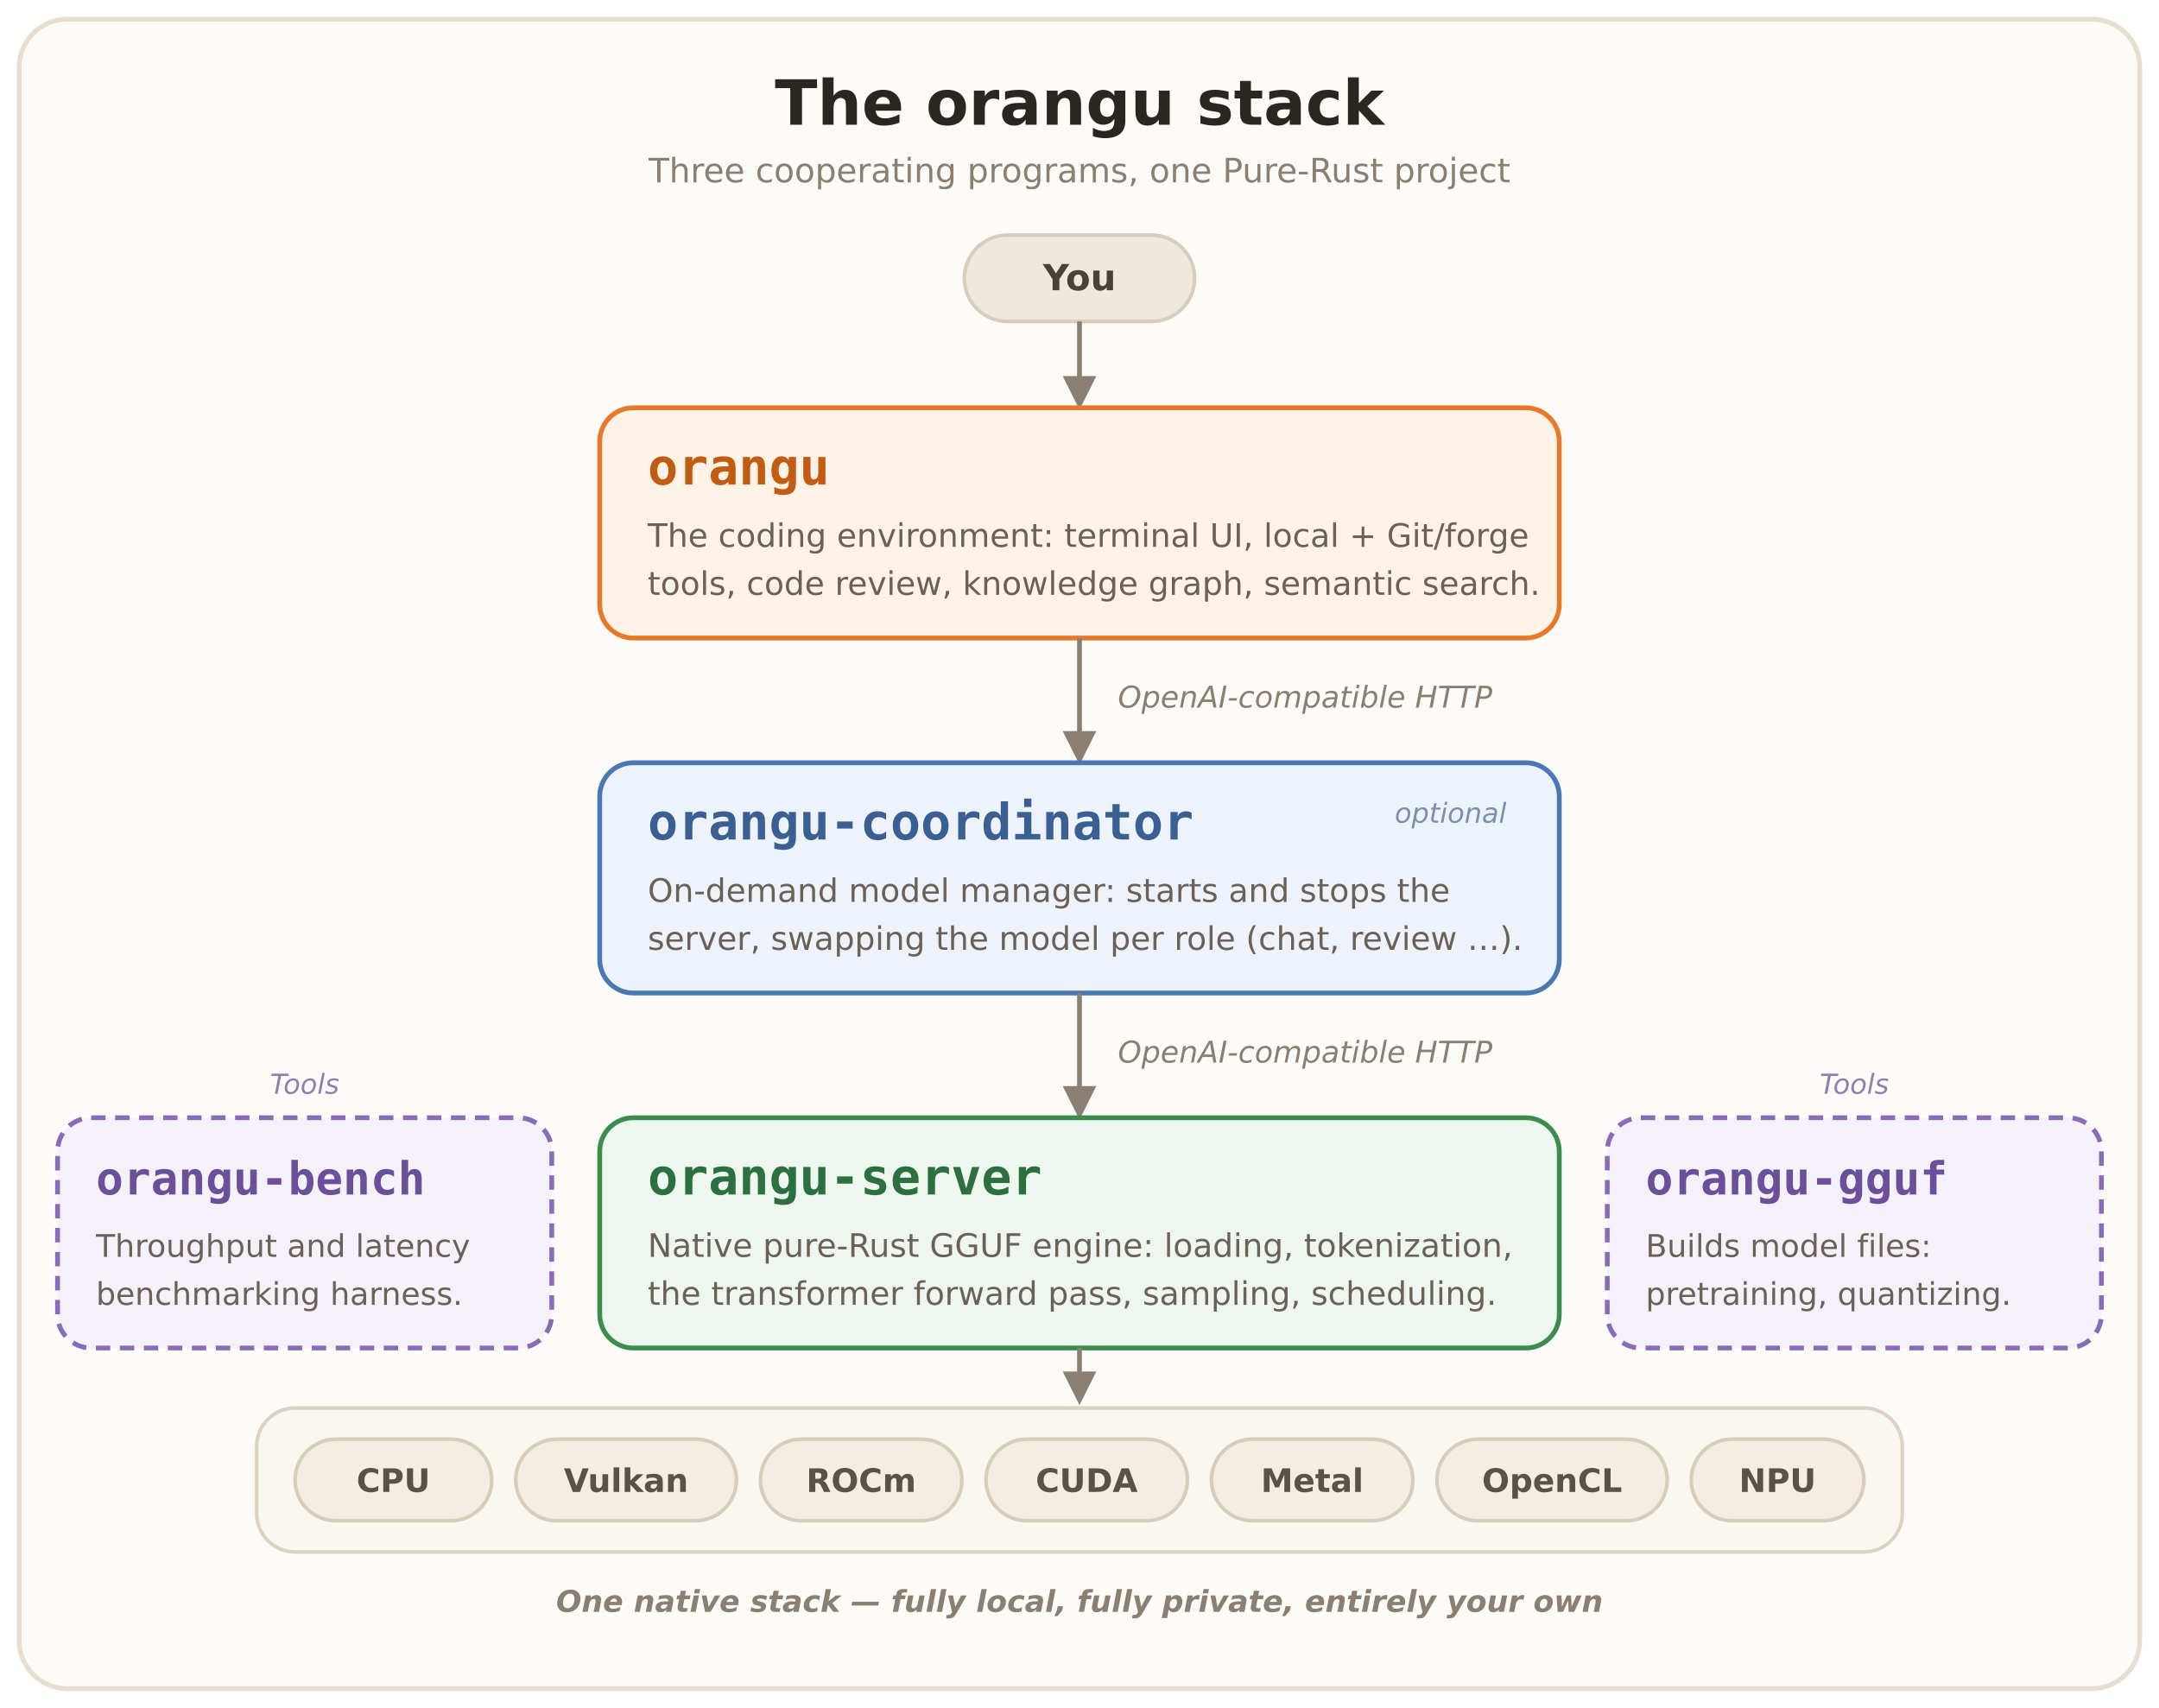
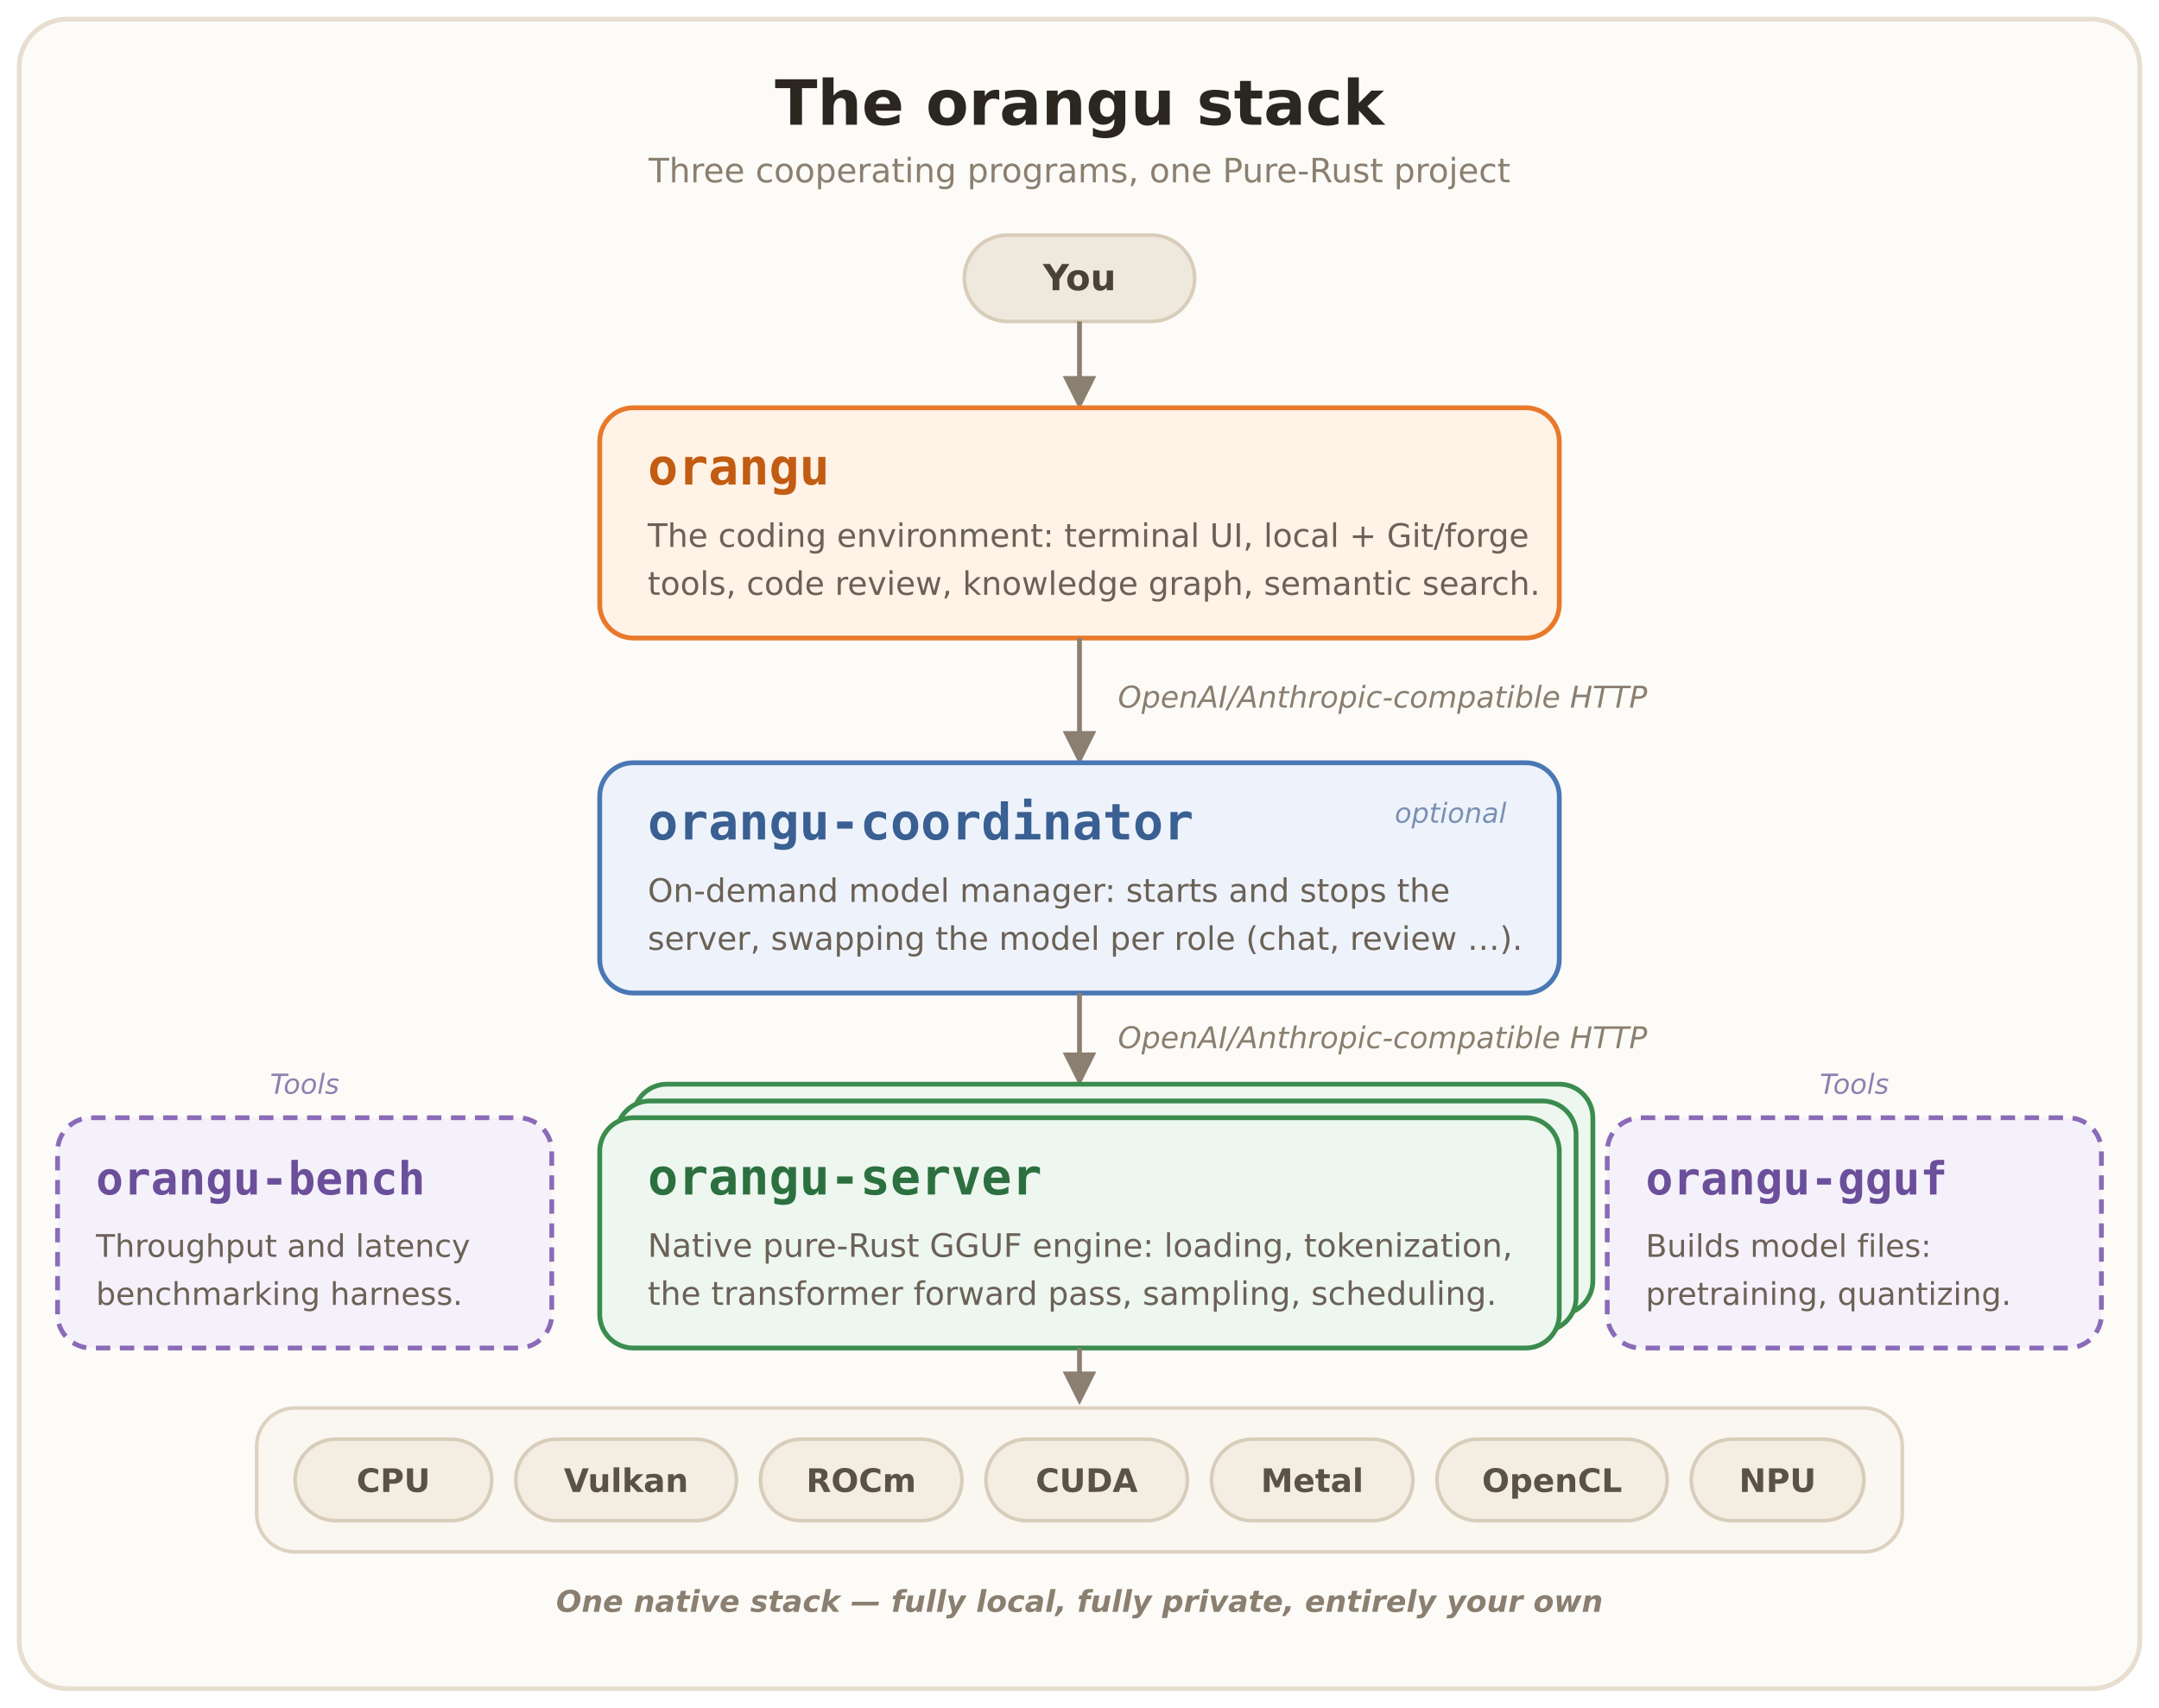
<svg xmlns="http://www.w3.org/2000/svg" viewBox="0 0 900 712" font-family="'DejaVu Sans', 'Helvetica Neue', Arial, sans-serif">
  <defs>
    <marker id="arrow" viewBox="0 0 10 10" refX="8" refY="5" markerWidth="7" markerHeight="7" orient="auto-start-reverse">
      <path d="M0 0 L10 5 L0 10 z" fill="#8a7f70" />
    </marker>
  </defs>
  <rect x="8" y="8" width="884" height="696" rx="20" fill="#fdfbf7" stroke="#e7ded0" stroke-width="2" />
  <text x="450" y="52" text-anchor="middle" font-size="26" font-weight="bold" fill="#2c2620">The orangu stack</text>
  <text x="450" y="76" text-anchor="middle" font-size="14" fill="#8a7f70">Three cooperating programs, one Pure-Rust project</text>
  <rect x="402" y="98" width="96" height="36" rx="18" fill="#efe8dc" stroke="#d8cdba" stroke-width="1.5" />
  <text x="450" y="121" text-anchor="middle" font-size="15" font-weight="bold" fill="#4a4238">You</text>
  <line x1="450" y1="134" x2="450" y2="168" stroke="#8a7f70" stroke-width="2" marker-end="url(#arrow)" />
  <rect x="250" y="170" width="400" height="96" rx="14" fill="#fff2e6" stroke="#e8792b" stroke-width="2" />
  <text x="270" y="202" font-size="21" font-weight="bold" fill="#c15c12" font-family="'DejaVu Sans Mono', monospace">orangu</text>
  <text x="270" y="228" font-size="13.5" fill="#6b6156">The coding environment: terminal UI, local + Git/forge</text>
  <text x="270" y="248" font-size="13.5" fill="#6b6156">tools, code review, knowledge graph, semantic search.</text>
  <line x1="450" y1="266" x2="450" y2="316" stroke="#8a7f70" stroke-width="2" marker-end="url(#arrow)" />
-   <text x="466" y="295" font-size="12.5" fill="#8a7f70" font-style="italic">OpenAI-compatible HTTP</text>
+   <text x="466" y="295" font-size="12.5" fill="#8a7f70" font-style="italic">OpenAI/Anthropic-compatible HTTP</text>
  <rect x="250" y="318" width="400" height="96" rx="14" fill="#eef3fb" stroke="#4a78b5" stroke-width="2" />
  <text x="270" y="350" font-size="21" font-weight="bold" fill="#3a5f92" font-family="'DejaVu Sans Mono', monospace">orangu-coordinator</text>
  <text x="628" y="343" text-anchor="end" font-size="11.5" fill="#7a90b3" font-style="italic">optional</text>
  <text x="270" y="376" font-size="13.5" fill="#6b6156">On-demand model manager: starts and stops the</text>
  <text x="270" y="396" font-size="13.5" fill="#6b6156">server, swapping the model per role (chat, review …).</text>
-   <line x1="450" y1="414" x2="450" y2="464" stroke="#8a7f70" stroke-width="2" marker-end="url(#arrow)" />
-   <text x="466" y="443" font-size="12.5" fill="#8a7f70" font-style="italic">OpenAI-compatible HTTP</text>
+   <line x1="450" y1="414" x2="450" y2="450" stroke="#8a7f70" stroke-width="2" marker-end="url(#arrow)" />
+   <text x="466" y="437" font-size="12.5" fill="#8a7f70" font-style="italic">OpenAI/Anthropic-compatible HTTP</text>
+   <rect x="264" y="452" width="400" height="96" rx="14" fill="#edf7ef" stroke="#3b8c4e" stroke-width="2" />
+   <rect x="257" y="459" width="400" height="96" rx="14" fill="#edf7ef" stroke="#3b8c4e" stroke-width="2" />
  <rect x="250" y="466" width="400" height="96" rx="14" fill="#edf7ef" stroke="#3b8c4e" stroke-width="2" />
  <text x="270" y="498" font-size="21" font-weight="bold" fill="#2c7040" font-family="'DejaVu Sans Mono', monospace">orangu-server</text>
  <text x="270" y="524" font-size="13.5" fill="#6b6156">Native pure-Rust GGUF engine: loading, tokenization,</text>
  <text x="270" y="544" font-size="13.5" fill="#6b6156">the transformer forward pass, sampling, scheduling.</text>
  <text x="127" y="456" text-anchor="middle" font-size="11.5" fill="#8f7fb0" font-style="italic">Tools</text>
  <rect x="24" y="466" width="206" height="96" rx="14" fill="#f5f1fa" stroke="#8a6bb8" stroke-width="2" stroke-dasharray="6 4" />
  <text x="40" y="498" font-size="19" font-weight="bold" fill="#6b4f9a" font-family="'DejaVu Sans Mono', monospace">orangu-bench</text>
  <text x="40" y="524" font-size="13" fill="#6b6156">Throughput and latency</text>
  <text x="40" y="544" font-size="13" fill="#6b6156">benchmarking harness.</text>
  <text x="773" y="456" text-anchor="middle" font-size="11.5" fill="#8f7fb0" font-style="italic">Tools</text>
  <rect x="670" y="466" width="206" height="96" rx="14" fill="#f5f1fa" stroke="#8a6bb8" stroke-width="2" stroke-dasharray="6 4" />
  <text x="686" y="498" font-size="19" font-weight="bold" fill="#6b4f9a" font-family="'DejaVu Sans Mono', monospace">orangu-gguf</text>
  <text x="686" y="524" font-size="13" fill="#6b6156">Builds model files:</text>
  <text x="686" y="544" font-size="13" fill="#6b6156">pretraining, quantizing.</text>
  <line x1="450" y1="562" x2="450" y2="583" stroke="#8a7f70" stroke-width="2" marker-end="url(#arrow)" />
  <rect x="107" y="587" width="686" height="60" rx="16" fill="#faf7f1" stroke="#ddd2c0" stroke-width="1.5" />
  <g font-size="13.5" font-weight="bold" fill="#5a5248" text-anchor="middle">
    <rect x="123" y="600" width="82" height="34" rx="17" fill="#f3ede2" stroke="#d8cdba" stroke-width="1.5" />
    <text x="164" y="622">CPU</text>
    <rect x="215" y="600" width="92" height="34" rx="17" fill="#f3ede2" stroke="#d8cdba" stroke-width="1.5" />
    <text x="261" y="622">Vulkan</text>
    <rect x="317" y="600" width="84" height="34" rx="17" fill="#f3ede2" stroke="#d8cdba" stroke-width="1.5" />
    <text x="359" y="622">ROCm</text>
    <rect x="411" y="600" width="84" height="34" rx="17" fill="#f3ede2" stroke="#d8cdba" stroke-width="1.5" />
    <text x="453" y="622">CUDA</text>
    <rect x="505" y="600" width="84" height="34" rx="17" fill="#f3ede2" stroke="#d8cdba" stroke-width="1.5" />
    <text x="547" y="622">Metal</text>
    <rect x="599" y="600" width="96" height="34" rx="17" fill="#f3ede2" stroke="#d8cdba" stroke-width="1.5" />
    <text x="647" y="622">OpenCL</text>
    <rect x="705" y="600" width="72" height="34" rx="17" fill="#f3ede2" stroke="#d8cdba" stroke-width="1.5" />
    <text x="741" y="622">NPU</text>
  </g>
  <text x="450" y="672" text-anchor="middle" font-size="12.5" font-weight="bold" font-style="italic" fill="#8a7f70">One native stack — fully local, fully private, entirely your own</text>
</svg>
